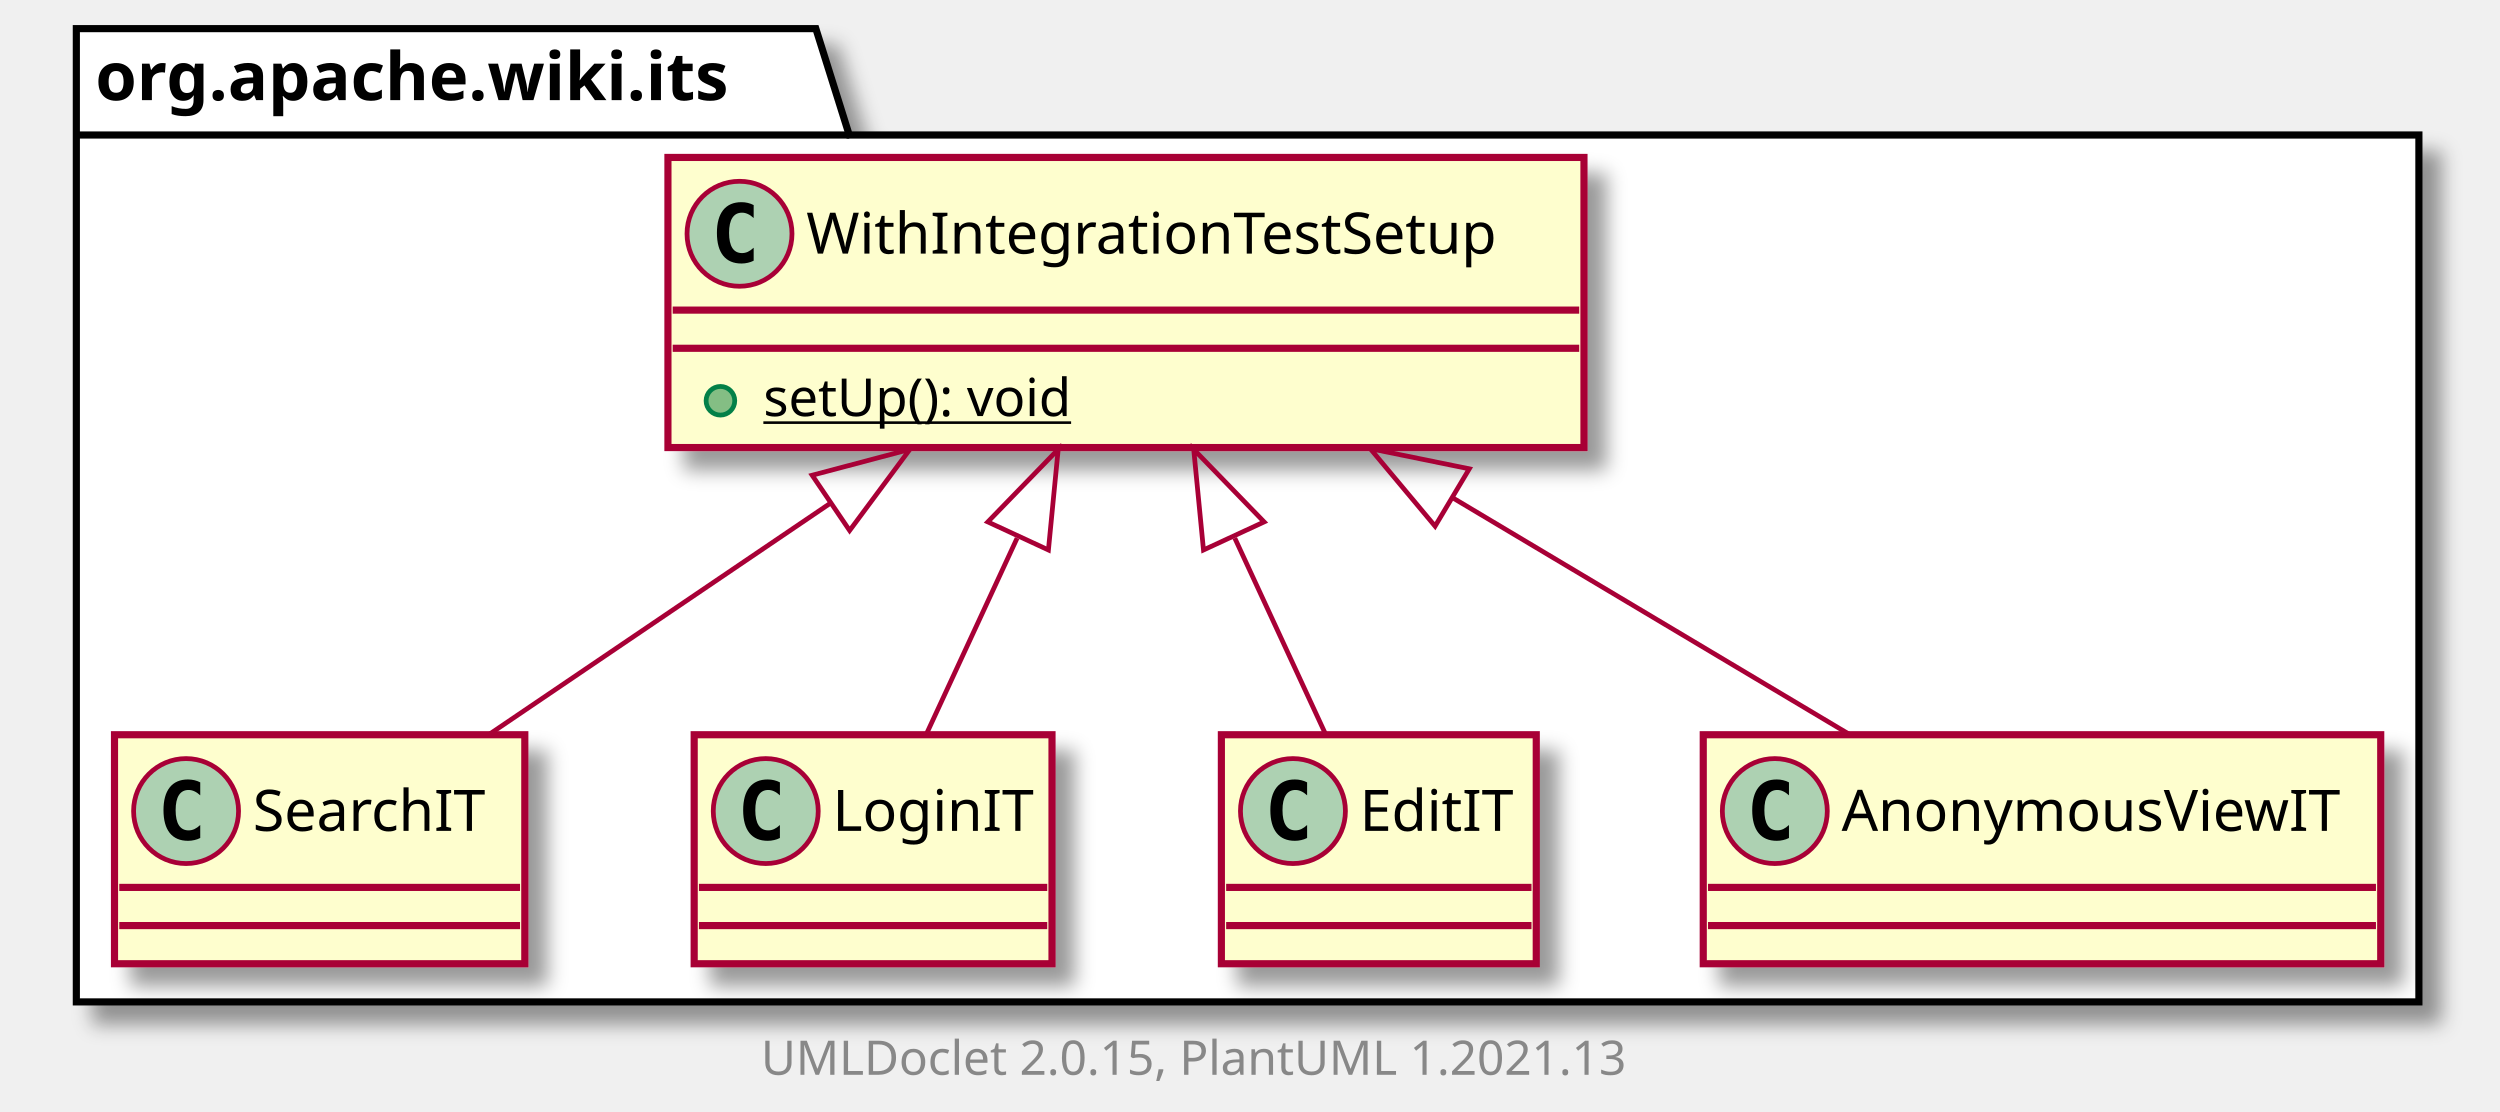
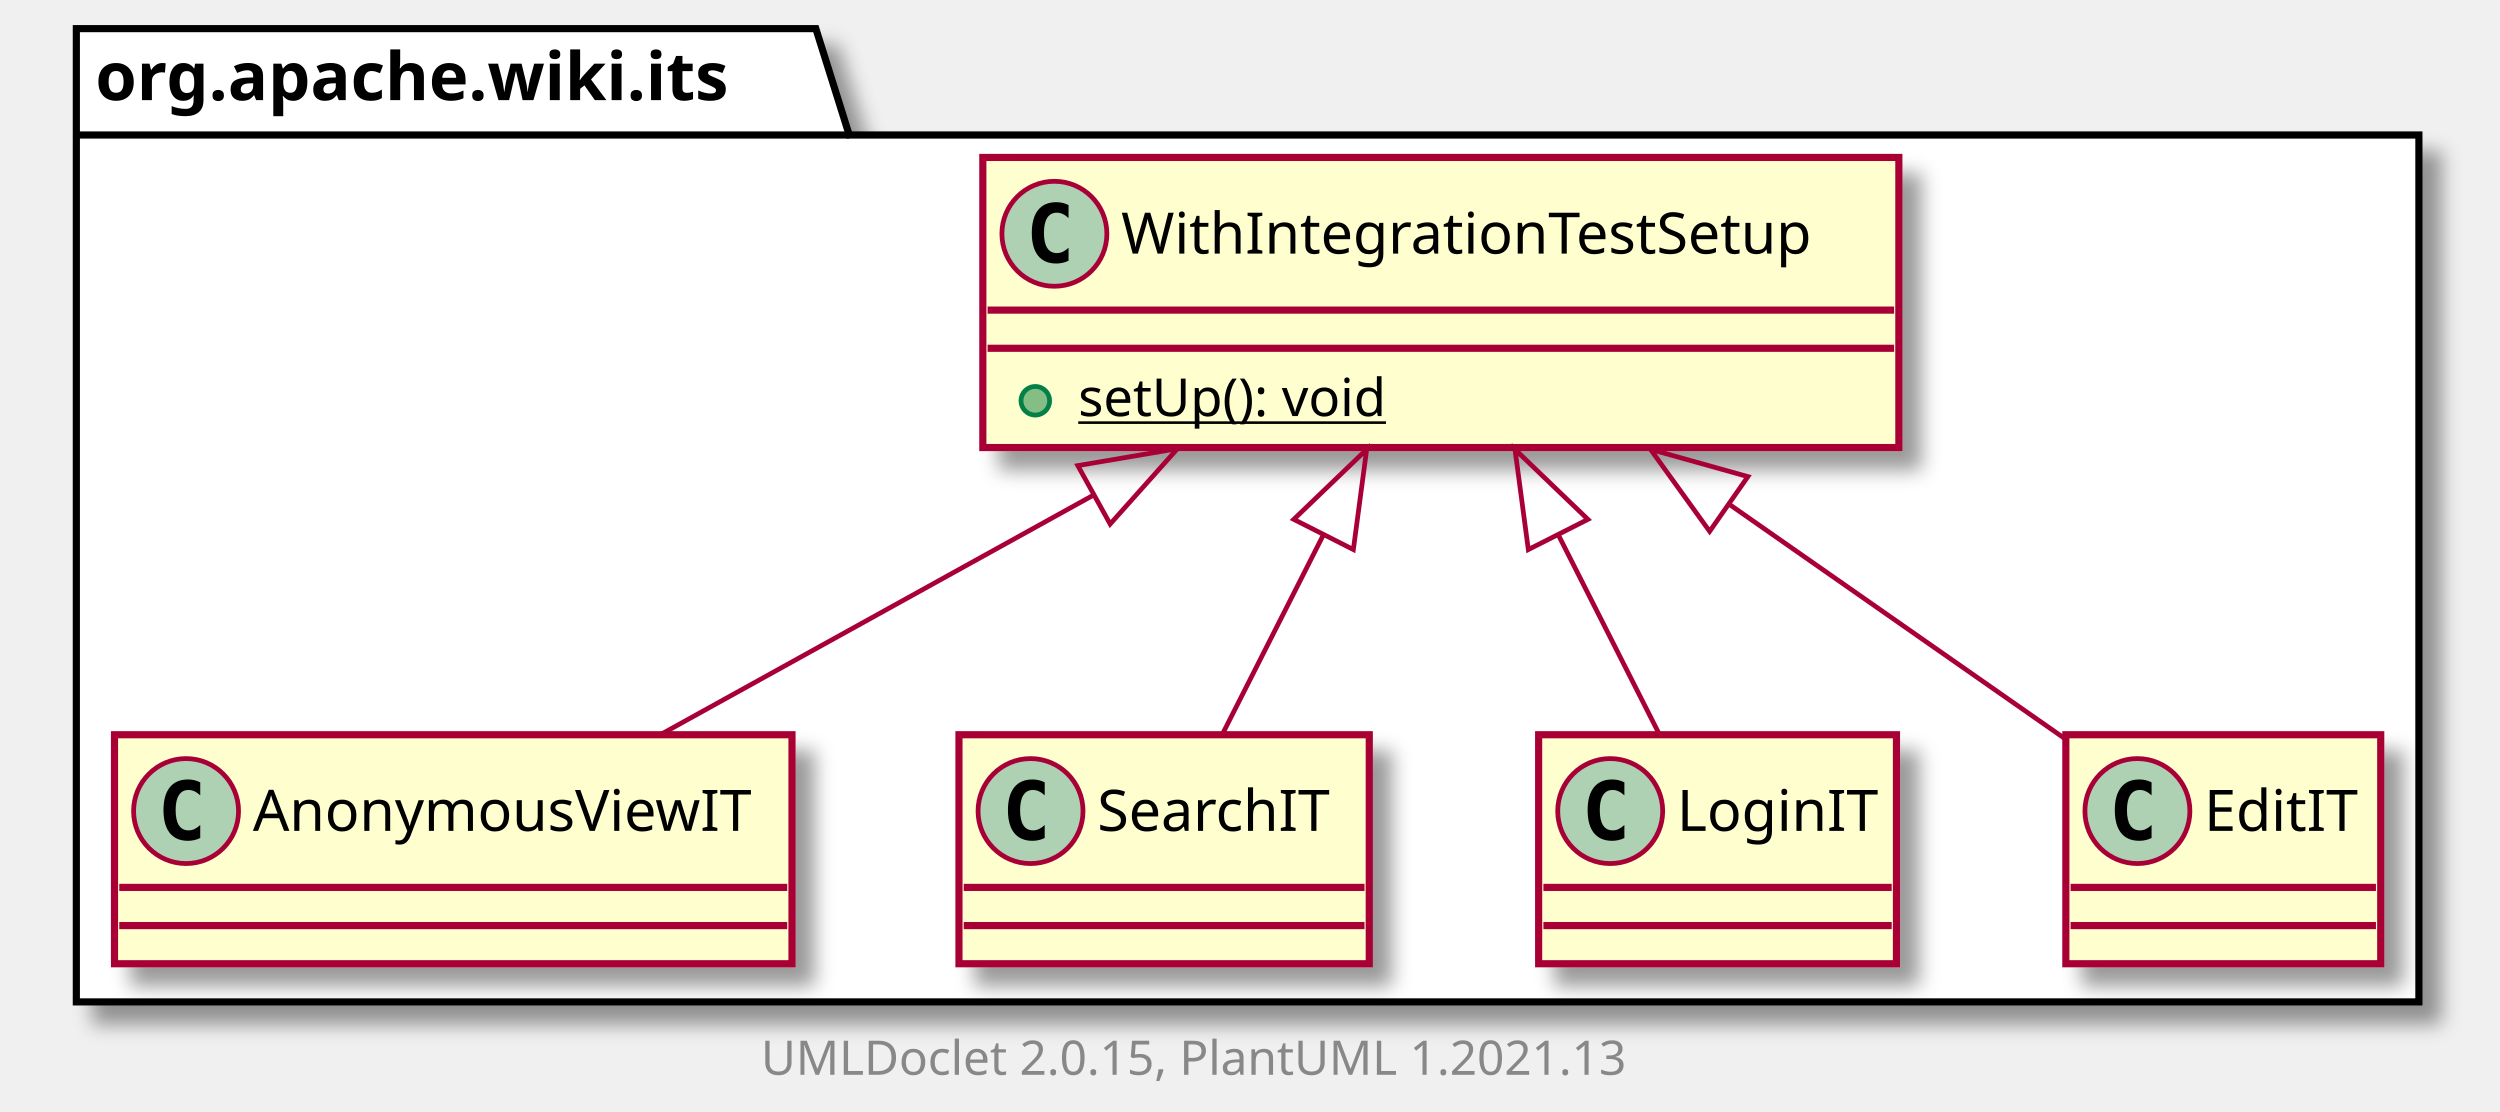
<svg xmlns="http://www.w3.org/2000/svg" xmlns:xlink="http://www.w3.org/1999/xlink" contentScriptType="application/ecmascript" contentStyleType="text/css" height="233px" preserveAspectRatio="none" style="width:524px;height:233px;background:#FFFFFF;" version="1.1" viewBox="0 0 524 233" width="524px" zoomAndPan="magnify">
  <defs>
-     <filter height="300%" id="f1bdcykqpzzkx5" width="300%" x="-1" y="-1">
+     <filter height="300%" id="f1ac417gyh6msb" width="300%" x="-1" y="-1">
      <feGaussianBlur result="blurOut" stdDeviation="2.0" />
      <feColorMatrix in="blurOut" result="blurOut2" type="matrix" values="0 0 0 0 0 0 0 0 0 0 0 0 0 0 0 0 0 0 .4 0" />
      <feOffset dx="4.0" dy="4.0" in="blurOut2" result="blurOut3" />
      <feBlend in="SourceGraphic" in2="blurOut3" mode="normal" />
    </filter>
  </defs>
  <g>
-     <polygon fill="#FFFFFF" filter="url(#f1bdcykqpzzkx5)" points="16,6,171,6,178,28.297,507,28.297,507,210,16,210,16,6" style="stroke:#000000;stroke-width:1.5;" />
+     <polygon fill="#FFFFFF" filter="url(#f1ac417gyh6msb)" points="16,6,171,6,178,28.297,507,28.297,507,210,16,210,16,6" style="stroke:#000000;stroke-width:1.5;" />
    <line style="stroke:#000000;stroke-width:1.5;" x1="16" x2="178" y1="28.297" y2="28.297" />
    <text fill="#000000" font-family="sans-serif" font-size="14" font-weight="bold" lengthAdjust="spacing" textLength="149" x="20" y="20.995">org.apache.wiki.its</text>
    <a href="WithIntegrationTestSetup.html" target="_top" title="WithIntegrationTestSetup.html" xlink:actuate="onRequest" xlink:href="WithIntegrationTestSetup.html" xlink:show="new" xlink:title="WithIntegrationTestSetup.html" xlink:type="simple">
-       <rect codeLine="3" fill="#FEFECE" filter="url(#f1bdcykqpzzkx5)" height="60.805" id="org.apache.wiki.its.WithIntegrationTestSetup" style="stroke:#A80036;stroke-width:1.5;" width="192" x="140" y="33" />
-       <ellipse cx="155" cy="49" fill="#ADD1B2" rx="11" ry="11" style="stroke:#A80036;stroke-width:1.0;" />
-       <path d="M157.969,54.641 Q157.391,54.938 156.75,55.078 Q156.109,55.234 155.406,55.234 Q152.906,55.234 151.578,53.594 Q150.266,51.938 150.266,48.812 Q150.266,45.688 151.578,44.031 Q152.906,42.375 155.406,42.375 Q156.109,42.375 156.75,42.531 Q157.406,42.688 157.969,42.984 L157.969,45.703 Q157.344,45.125 156.75,44.859 Q156.156,44.578 155.531,44.578 Q154.188,44.578 153.5,45.656 Q152.812,46.719 152.812,48.812 Q152.812,50.906 153.5,51.984 Q154.188,53.047 155.531,53.047 Q156.156,53.047 156.75,52.781 Q157.344,52.5 157.969,51.922 L157.969,54.641 Z " fill="#000000" />
-       <text fill="#000000" font-family="sans-serif" font-size="12" lengthAdjust="spacing" textLength="160" x="169" y="53.154">WithIntegrationTestSetup</text>
-       <line style="stroke:#A80036;stroke-width:1.5;" x1="141" x2="331" y1="65" y2="65" />
-       <line style="stroke:#A80036;stroke-width:1.5;" x1="141" x2="331" y1="73" y2="73" />
-       <ellipse cx="151" cy="84" fill="#84BE84" rx="3" ry="3" style="stroke:#038048;stroke-width:1.0;" />
-       <text fill="#000000" font-family="sans-serif" font-size="11" lengthAdjust="spacing" text-decoration="underline" textLength="72" x="160" y="87.21">setUp(): void</text>
+       <rect codeLine="3" fill="#FEFECE" filter="url(#f1ac417gyh6msb)" height="60.805" id="org.apache.wiki.its.WithIntegrationTestSetup" style="stroke:#A80036;stroke-width:1.5;" width="192" x="206" y="33" />
+       <ellipse cx="221" cy="49" fill="#ADD1B2" rx="11" ry="11" style="stroke:#A80036;stroke-width:1.0;" />
+       <path d="M223.969,54.641 Q223.391,54.938 222.75,55.078 Q222.109,55.234 221.406,55.234 Q218.906,55.234 217.578,53.594 Q216.266,51.938 216.266,48.812 Q216.266,45.688 217.578,44.031 Q218.906,42.375 221.406,42.375 Q222.109,42.375 222.75,42.531 Q223.406,42.688 223.969,42.984 L223.969,45.703 Q223.344,45.125 222.75,44.859 Q222.156,44.578 221.531,44.578 Q220.188,44.578 219.5,45.656 Q218.812,46.719 218.812,48.812 Q218.812,50.906 219.5,51.984 Q220.188,53.047 221.531,53.047 Q222.156,53.047 222.75,52.781 Q223.344,52.5 223.969,51.922 L223.969,54.641 Z " fill="#000000" />
+       <text fill="#000000" font-family="sans-serif" font-size="12" lengthAdjust="spacing" textLength="160" x="235" y="53.154">WithIntegrationTestSetup</text>
+       <line style="stroke:#A80036;stroke-width:1.5;" x1="207" x2="397" y1="65" y2="65" />
+       <line style="stroke:#A80036;stroke-width:1.5;" x1="207" x2="397" y1="73" y2="73" />
+       <ellipse cx="217" cy="84" fill="#84BE84" rx="3" ry="3" style="stroke:#038048;stroke-width:1.0;" />
+       <text fill="#000000" font-family="sans-serif" font-size="11" lengthAdjust="spacing" text-decoration="underline" textLength="72" x="226" y="87.21">setUp(): void</text>
+     </a>
+     <a href="AnonymousViewIT.html" target="_top" title="AnonymousViewIT.html" xlink:actuate="onRequest" xlink:href="AnonymousViewIT.html" xlink:show="new" xlink:title="AnonymousViewIT.html" xlink:type="simple">
+       <rect codeLine="7" fill="#FEFECE" filter="url(#f1ac417gyh6msb)" height="48" id="org.apache.wiki.its.AnonymousViewIT" style="stroke:#A80036;stroke-width:1.5;" width="142" x="24" y="154" />
+       <ellipse cx="39" cy="170" fill="#ADD1B2" rx="11" ry="11" style="stroke:#A80036;stroke-width:1.0;" />
+       <path d="M41.969,175.641 Q41.391,175.938 40.75,176.078 Q40.109,176.234 39.406,176.234 Q36.906,176.234 35.578,174.594 Q34.266,172.938 34.266,169.812 Q34.266,166.688 35.578,165.031 Q36.906,163.375 39.406,163.375 Q40.109,163.375 40.75,163.531 Q41.406,163.688 41.969,163.984 L41.969,166.703 Q41.344,166.125 40.75,165.859 Q40.156,165.578 39.531,165.578 Q38.188,165.578 37.5,166.656 Q36.812,167.719 36.812,169.812 Q36.812,171.906 37.5,172.984 Q38.188,174.047 39.531,174.047 Q40.156,174.047 40.75,173.781 Q41.344,173.5 41.969,172.922 L41.969,175.641 Z " fill="#000000" />
+       <text fill="#000000" font-family="sans-serif" font-size="12" lengthAdjust="spacing" textLength="110" x="53" y="174.154">AnonymousViewIT</text>
+       <line style="stroke:#A80036;stroke-width:1.5;" x1="25" x2="165" y1="186" y2="186" />
+       <line style="stroke:#A80036;stroke-width:1.5;" x1="25" x2="165" y1="194" y2="194" />
    </a>
    <a href="SearchIT.html" target="_top" title="SearchIT.html" xlink:actuate="onRequest" xlink:href="SearchIT.html" xlink:show="new" xlink:title="SearchIT.html" xlink:type="simple">
-       <rect codeLine="7" fill="#FEFECE" filter="url(#f1bdcykqpzzkx5)" height="48" id="org.apache.wiki.its.SearchIT" style="stroke:#A80036;stroke-width:1.5;" width="86" x="24" y="154" />
-       <ellipse cx="39" cy="170" fill="#ADD1B2" rx="11" ry="11" style="stroke:#A80036;stroke-width:1.0;" />
-       <path d="M41.969,175.641 Q41.391,175.938 40.75,176.078 Q40.109,176.234 39.406,176.234 Q36.906,176.234 35.578,174.594 Q34.266,172.938 34.266,169.812 Q34.266,166.688 35.578,165.031 Q36.906,163.375 39.406,163.375 Q40.109,163.375 40.75,163.531 Q41.406,163.688 41.969,163.984 L41.969,166.703 Q41.344,166.125 40.75,165.859 Q40.156,165.578 39.531,165.578 Q38.188,165.578 37.5,166.656 Q36.812,167.719 36.812,169.812 Q36.812,171.906 37.5,172.984 Q38.188,174.047 39.531,174.047 Q40.156,174.047 40.75,173.781 Q41.344,173.5 41.969,172.922 L41.969,175.641 Z " fill="#000000" />
-       <text fill="#000000" font-family="sans-serif" font-size="12" lengthAdjust="spacing" textLength="54" x="53" y="174.154">SearchIT</text>
-       <line style="stroke:#A80036;stroke-width:1.5;" x1="25" x2="109" y1="186" y2="186" />
-       <line style="stroke:#A80036;stroke-width:1.5;" x1="25" x2="109" y1="194" y2="194" />
+       <rect codeLine="10" fill="#FEFECE" filter="url(#f1ac417gyh6msb)" height="48" id="org.apache.wiki.its.SearchIT" style="stroke:#A80036;stroke-width:1.5;" width="86" x="201" y="154" />
+       <ellipse cx="216" cy="170" fill="#ADD1B2" rx="11" ry="11" style="stroke:#A80036;stroke-width:1.0;" />
+       <path d="M218.969,175.641 Q218.391,175.938 217.75,176.078 Q217.109,176.234 216.406,176.234 Q213.906,176.234 212.578,174.594 Q211.266,172.938 211.266,169.812 Q211.266,166.688 212.578,165.031 Q213.906,163.375 216.406,163.375 Q217.109,163.375 217.75,163.531 Q218.406,163.688 218.969,163.984 L218.969,166.703 Q218.344,166.125 217.75,165.859 Q217.156,165.578 216.531,165.578 Q215.188,165.578 214.5,166.656 Q213.812,167.719 213.812,169.812 Q213.812,171.906 214.5,172.984 Q215.188,174.047 216.531,174.047 Q217.156,174.047 217.75,173.781 Q218.344,173.5 218.969,172.922 L218.969,175.641 Z " fill="#000000" />
+       <text fill="#000000" font-family="sans-serif" font-size="12" lengthAdjust="spacing" textLength="54" x="230" y="174.154">SearchIT</text>
+       <line style="stroke:#A80036;stroke-width:1.5;" x1="202" x2="286" y1="186" y2="186" />
+       <line style="stroke:#A80036;stroke-width:1.5;" x1="202" x2="286" y1="194" y2="194" />
    </a>
    <a href="LoginIT.html" target="_top" title="LoginIT.html" xlink:actuate="onRequest" xlink:href="LoginIT.html" xlink:show="new" xlink:title="LoginIT.html" xlink:type="simple">
-       <rect codeLine="10" fill="#FEFECE" filter="url(#f1bdcykqpzzkx5)" height="48" id="org.apache.wiki.its.LoginIT" style="stroke:#A80036;stroke-width:1.5;" width="75" x="145.5" y="154" />
-       <ellipse cx="160.5" cy="170" fill="#ADD1B2" rx="11" ry="11" style="stroke:#A80036;stroke-width:1.0;" />
-       <path d="M163.469,175.641 Q162.891,175.938 162.25,176.078 Q161.609,176.234 160.906,176.234 Q158.406,176.234 157.078,174.594 Q155.766,172.938 155.766,169.812 Q155.766,166.688 157.078,165.031 Q158.406,163.375 160.906,163.375 Q161.609,163.375 162.25,163.531 Q162.906,163.688 163.469,163.984 L163.469,166.703 Q162.844,166.125 162.25,165.859 Q161.656,165.578 161.031,165.578 Q159.688,165.578 159,166.656 Q158.312,167.719 158.312,169.812 Q158.312,171.906 159,172.984 Q159.688,174.047 161.031,174.047 Q161.656,174.047 162.25,173.781 Q162.844,173.5 163.469,172.922 L163.469,175.641 Z " fill="#000000" />
-       <text fill="#000000" font-family="sans-serif" font-size="12" lengthAdjust="spacing" textLength="43" x="174.5" y="174.154">LoginIT</text>
-       <line style="stroke:#A80036;stroke-width:1.5;" x1="146.5" x2="219.5" y1="186" y2="186" />
-       <line style="stroke:#A80036;stroke-width:1.5;" x1="146.5" x2="219.5" y1="194" y2="194" />
+       <rect codeLine="13" fill="#FEFECE" filter="url(#f1ac417gyh6msb)" height="48" id="org.apache.wiki.its.LoginIT" style="stroke:#A80036;stroke-width:1.5;" width="75" x="322.5" y="154" />
+       <ellipse cx="337.5" cy="170" fill="#ADD1B2" rx="11" ry="11" style="stroke:#A80036;stroke-width:1.0;" />
+       <path d="M340.469,175.641 Q339.891,175.938 339.25,176.078 Q338.609,176.234 337.906,176.234 Q335.406,176.234 334.078,174.594 Q332.766,172.938 332.766,169.812 Q332.766,166.688 334.078,165.031 Q335.406,163.375 337.906,163.375 Q338.609,163.375 339.25,163.531 Q339.906,163.688 340.469,163.984 L340.469,166.703 Q339.844,166.125 339.25,165.859 Q338.656,165.578 338.031,165.578 Q336.688,165.578 336,166.656 Q335.312,167.719 335.312,169.812 Q335.312,171.906 336,172.984 Q336.688,174.047 338.031,174.047 Q338.656,174.047 339.25,173.781 Q339.844,173.5 340.469,172.922 L340.469,175.641 Z " fill="#000000" />
+       <text fill="#000000" font-family="sans-serif" font-size="12" lengthAdjust="spacing" textLength="43" x="351.5" y="174.154">LoginIT</text>
+       <line style="stroke:#A80036;stroke-width:1.5;" x1="323.5" x2="396.5" y1="186" y2="186" />
+       <line style="stroke:#A80036;stroke-width:1.5;" x1="323.5" x2="396.5" y1="194" y2="194" />
    </a>
    <a href="EditIT.html" target="_top" title="EditIT.html" xlink:actuate="onRequest" xlink:href="EditIT.html" xlink:show="new" xlink:title="EditIT.html" xlink:type="simple">
-       <rect codeLine="13" fill="#FEFECE" filter="url(#f1bdcykqpzzkx5)" height="48" id="org.apache.wiki.its.EditIT" style="stroke:#A80036;stroke-width:1.5;" width="66" x="256" y="154" />
-       <ellipse cx="271" cy="170" fill="#ADD1B2" rx="11" ry="11" style="stroke:#A80036;stroke-width:1.0;" />
-       <path d="M273.969,175.641 Q273.391,175.938 272.75,176.078 Q272.109,176.234 271.406,176.234 Q268.906,176.234 267.578,174.594 Q266.266,172.938 266.266,169.812 Q266.266,166.688 267.578,165.031 Q268.906,163.375 271.406,163.375 Q272.109,163.375 272.75,163.531 Q273.406,163.688 273.969,163.984 L273.969,166.703 Q273.344,166.125 272.75,165.859 Q272.156,165.578 271.531,165.578 Q270.188,165.578 269.5,166.656 Q268.812,167.719 268.812,169.812 Q268.812,171.906 269.5,172.984 Q270.188,174.047 271.531,174.047 Q272.156,174.047 272.75,173.781 Q273.344,173.5 273.969,172.922 L273.969,175.641 Z " fill="#000000" />
-       <text fill="#000000" font-family="sans-serif" font-size="12" lengthAdjust="spacing" textLength="34" x="285" y="174.154">EditIT</text>
-       <line style="stroke:#A80036;stroke-width:1.5;" x1="257" x2="321" y1="186" y2="186" />
-       <line style="stroke:#A80036;stroke-width:1.5;" x1="257" x2="321" y1="194" y2="194" />
+       <rect codeLine="16" fill="#FEFECE" filter="url(#f1ac417gyh6msb)" height="48" id="org.apache.wiki.its.EditIT" style="stroke:#A80036;stroke-width:1.5;" width="66" x="433" y="154" />
+       <ellipse cx="448" cy="170" fill="#ADD1B2" rx="11" ry="11" style="stroke:#A80036;stroke-width:1.0;" />
+       <path d="M450.969,175.641 Q450.391,175.938 449.75,176.078 Q449.109,176.234 448.406,176.234 Q445.906,176.234 444.578,174.594 Q443.266,172.938 443.266,169.812 Q443.266,166.688 444.578,165.031 Q445.906,163.375 448.406,163.375 Q449.109,163.375 449.75,163.531 Q450.406,163.688 450.969,163.984 L450.969,166.703 Q450.344,166.125 449.75,165.859 Q449.156,165.578 448.531,165.578 Q447.188,165.578 446.5,166.656 Q445.812,167.719 445.812,169.812 Q445.812,171.906 446.5,172.984 Q447.188,174.047 448.531,174.047 Q449.156,174.047 449.75,173.781 Q450.344,173.5 450.969,172.922 L450.969,175.641 Z " fill="#000000" />
+       <text fill="#000000" font-family="sans-serif" font-size="12" lengthAdjust="spacing" textLength="34" x="462" y="174.154">EditIT</text>
+       <line style="stroke:#A80036;stroke-width:1.5;" x1="434" x2="498" y1="186" y2="186" />
+       <line style="stroke:#A80036;stroke-width:1.5;" x1="434" x2="498" y1="194" y2="194" />
    </a>
-     <a href="AnonymousViewIT.html" target="_top" title="AnonymousViewIT.html" xlink:actuate="onRequest" xlink:href="AnonymousViewIT.html" xlink:show="new" xlink:title="AnonymousViewIT.html" xlink:type="simple">
-       <rect codeLine="16" fill="#FEFECE" filter="url(#f1bdcykqpzzkx5)" height="48" id="org.apache.wiki.its.AnonymousViewIT" style="stroke:#A80036;stroke-width:1.5;" width="142" x="357" y="154" />
-       <ellipse cx="372" cy="170" fill="#ADD1B2" rx="11" ry="11" style="stroke:#A80036;stroke-width:1.0;" />
-       <path d="M374.969,175.641 Q374.391,175.938 373.75,176.078 Q373.109,176.234 372.406,176.234 Q369.906,176.234 368.578,174.594 Q367.266,172.938 367.266,169.812 Q367.266,166.688 368.578,165.031 Q369.906,163.375 372.406,163.375 Q373.109,163.375 373.75,163.531 Q374.406,163.688 374.969,163.984 L374.969,166.703 Q374.344,166.125 373.75,165.859 Q373.156,165.578 372.531,165.578 Q371.188,165.578 370.5,166.656 Q369.812,167.719 369.812,169.812 Q369.812,171.906 370.5,172.984 Q371.188,174.047 372.531,174.047 Q373.156,174.047 373.75,173.781 Q374.344,173.5 374.969,172.922 L374.969,175.641 Z " fill="#000000" />
-       <text fill="#000000" font-family="sans-serif" font-size="12" lengthAdjust="spacing" textLength="110" x="386" y="174.154">AnonymousViewIT</text>
-       <line style="stroke:#A80036;stroke-width:1.5;" x1="358" x2="498" y1="186" y2="186" />
-       <line style="stroke:#A80036;stroke-width:1.5;" x1="358" x2="498" y1="194" y2="194" />
-     </a>
-     <path codeLine="19" d="M174.146,105.407 C150.027,121.748 123.252,139.889 102.5,153.948 " fill="none" id="org.apache.wiki.its.WithIntegrationTestSetup-backto-org.apache.wiki.its.SearchIT" style="stroke:#A80036;stroke-width:1.0;" />
-     <polygon fill="none" points="170.227,99.607,190.711,94.184,178.08,111.197,170.227,99.607" style="stroke:#A80036;stroke-width:1.0;" />
-     <path codeLine="20" d="M213.189,112.781 C206.621,126.969 199.746,141.822 194.219,153.763 " fill="none" id="org.apache.wiki.its.WithIntegrationTestSetup-backto-org.apache.wiki.its.LoginIT" style="stroke:#A80036;stroke-width:1.0;" />
-     <polygon fill="none" points="207.043,109.393,221.797,94.184,219.748,115.274,207.043,109.393" style="stroke:#A80036;stroke-width:1.0;" />
-     <path codeLine="21" d="M258.812,112.781 C265.378,126.969 272.254,141.822 277.781,153.763 " fill="none" id="org.apache.wiki.its.WithIntegrationTestSetup-backto-org.apache.wiki.its.EditIT" style="stroke:#A80036;stroke-width:1.0;" />
-     <polygon fill="none" points="252.252,115.274,250.203,94.184,264.957,109.393,252.252,115.274" style="stroke:#A80036;stroke-width:1.0;" />
-     <path codeLine="22" d="M304.443,104.316 C332.272,120.912 363.476,139.521 387.563,153.886 " fill="none" id="org.apache.wiki.its.WithIntegrationTestSetup-backto-org.apache.wiki.its.AnonymousViewIT" style="stroke:#A80036;stroke-width:1.0;" />
-     <polygon fill="none" points="300.792,110.29,287.2,94.034,307.963,98.265,300.792,110.29" style="stroke:#A80036;stroke-width:1.0;" />
+     <path codeLine="19" d="M229.062,103.845 C198.845,120.559 164.811,139.385 138.596,153.886 " fill="none" id="org.apache.wiki.its.WithIntegrationTestSetup-backto-org.apache.wiki.its.AnonymousViewIT" style="stroke:#A80036;stroke-width:1.0;" />
+     <polygon fill="none" points="225.91,97.589,246.8,94.034,232.687,109.84,225.91,97.589" style="stroke:#A80036;stroke-width:1.0;" />
+     <path codeLine="20" d="M277.281,112.298 C270.021,126.631 262.395,141.686 256.277,153.763 " fill="none" id="org.apache.wiki.its.WithIntegrationTestSetup-backto-org.apache.wiki.its.SearchIT" style="stroke:#A80036;stroke-width:1.0;" />
+     <polygon fill="none" points="271.175,108.862,286.457,94.184,283.664,115.189,271.175,108.862" style="stroke:#A80036;stroke-width:1.0;" />
+     <path codeLine="21" d="M326.719,112.298 C333.979,126.631 341.605,141.686 347.723,153.763 " fill="none" id="org.apache.wiki.its.WithIntegrationTestSetup-backto-org.apache.wiki.its.LoginIT" style="stroke:#A80036;stroke-width:1.0;" />
+     <polygon fill="none" points="320.336,115.189,317.543,94.184,332.825,108.862,320.336,115.189" style="stroke:#A80036;stroke-width:1.0;" />
+     <path codeLine="22" d="M362.664,105.854 C386.414,122.435 412.73,140.809 432.861,154.864 " fill="none" id="org.apache.wiki.its.WithIntegrationTestSetup-backto-org.apache.wiki.its.EditIT" style="stroke:#A80036;stroke-width:1.0;" />
+     <polygon fill="none" points="358.341,111.373,345.949,94.184,366.355,99.894,358.341,111.373" style="stroke:#A80036;stroke-width:1.0;" />
    <text fill="#888888" font-family="sans-serif" font-size="10" lengthAdjust="spacing" textLength="192" x="159.5" y="225.282">UMLDoclet 2.0.15, PlantUML 1.2021.13</text>
  </g>
</svg>
